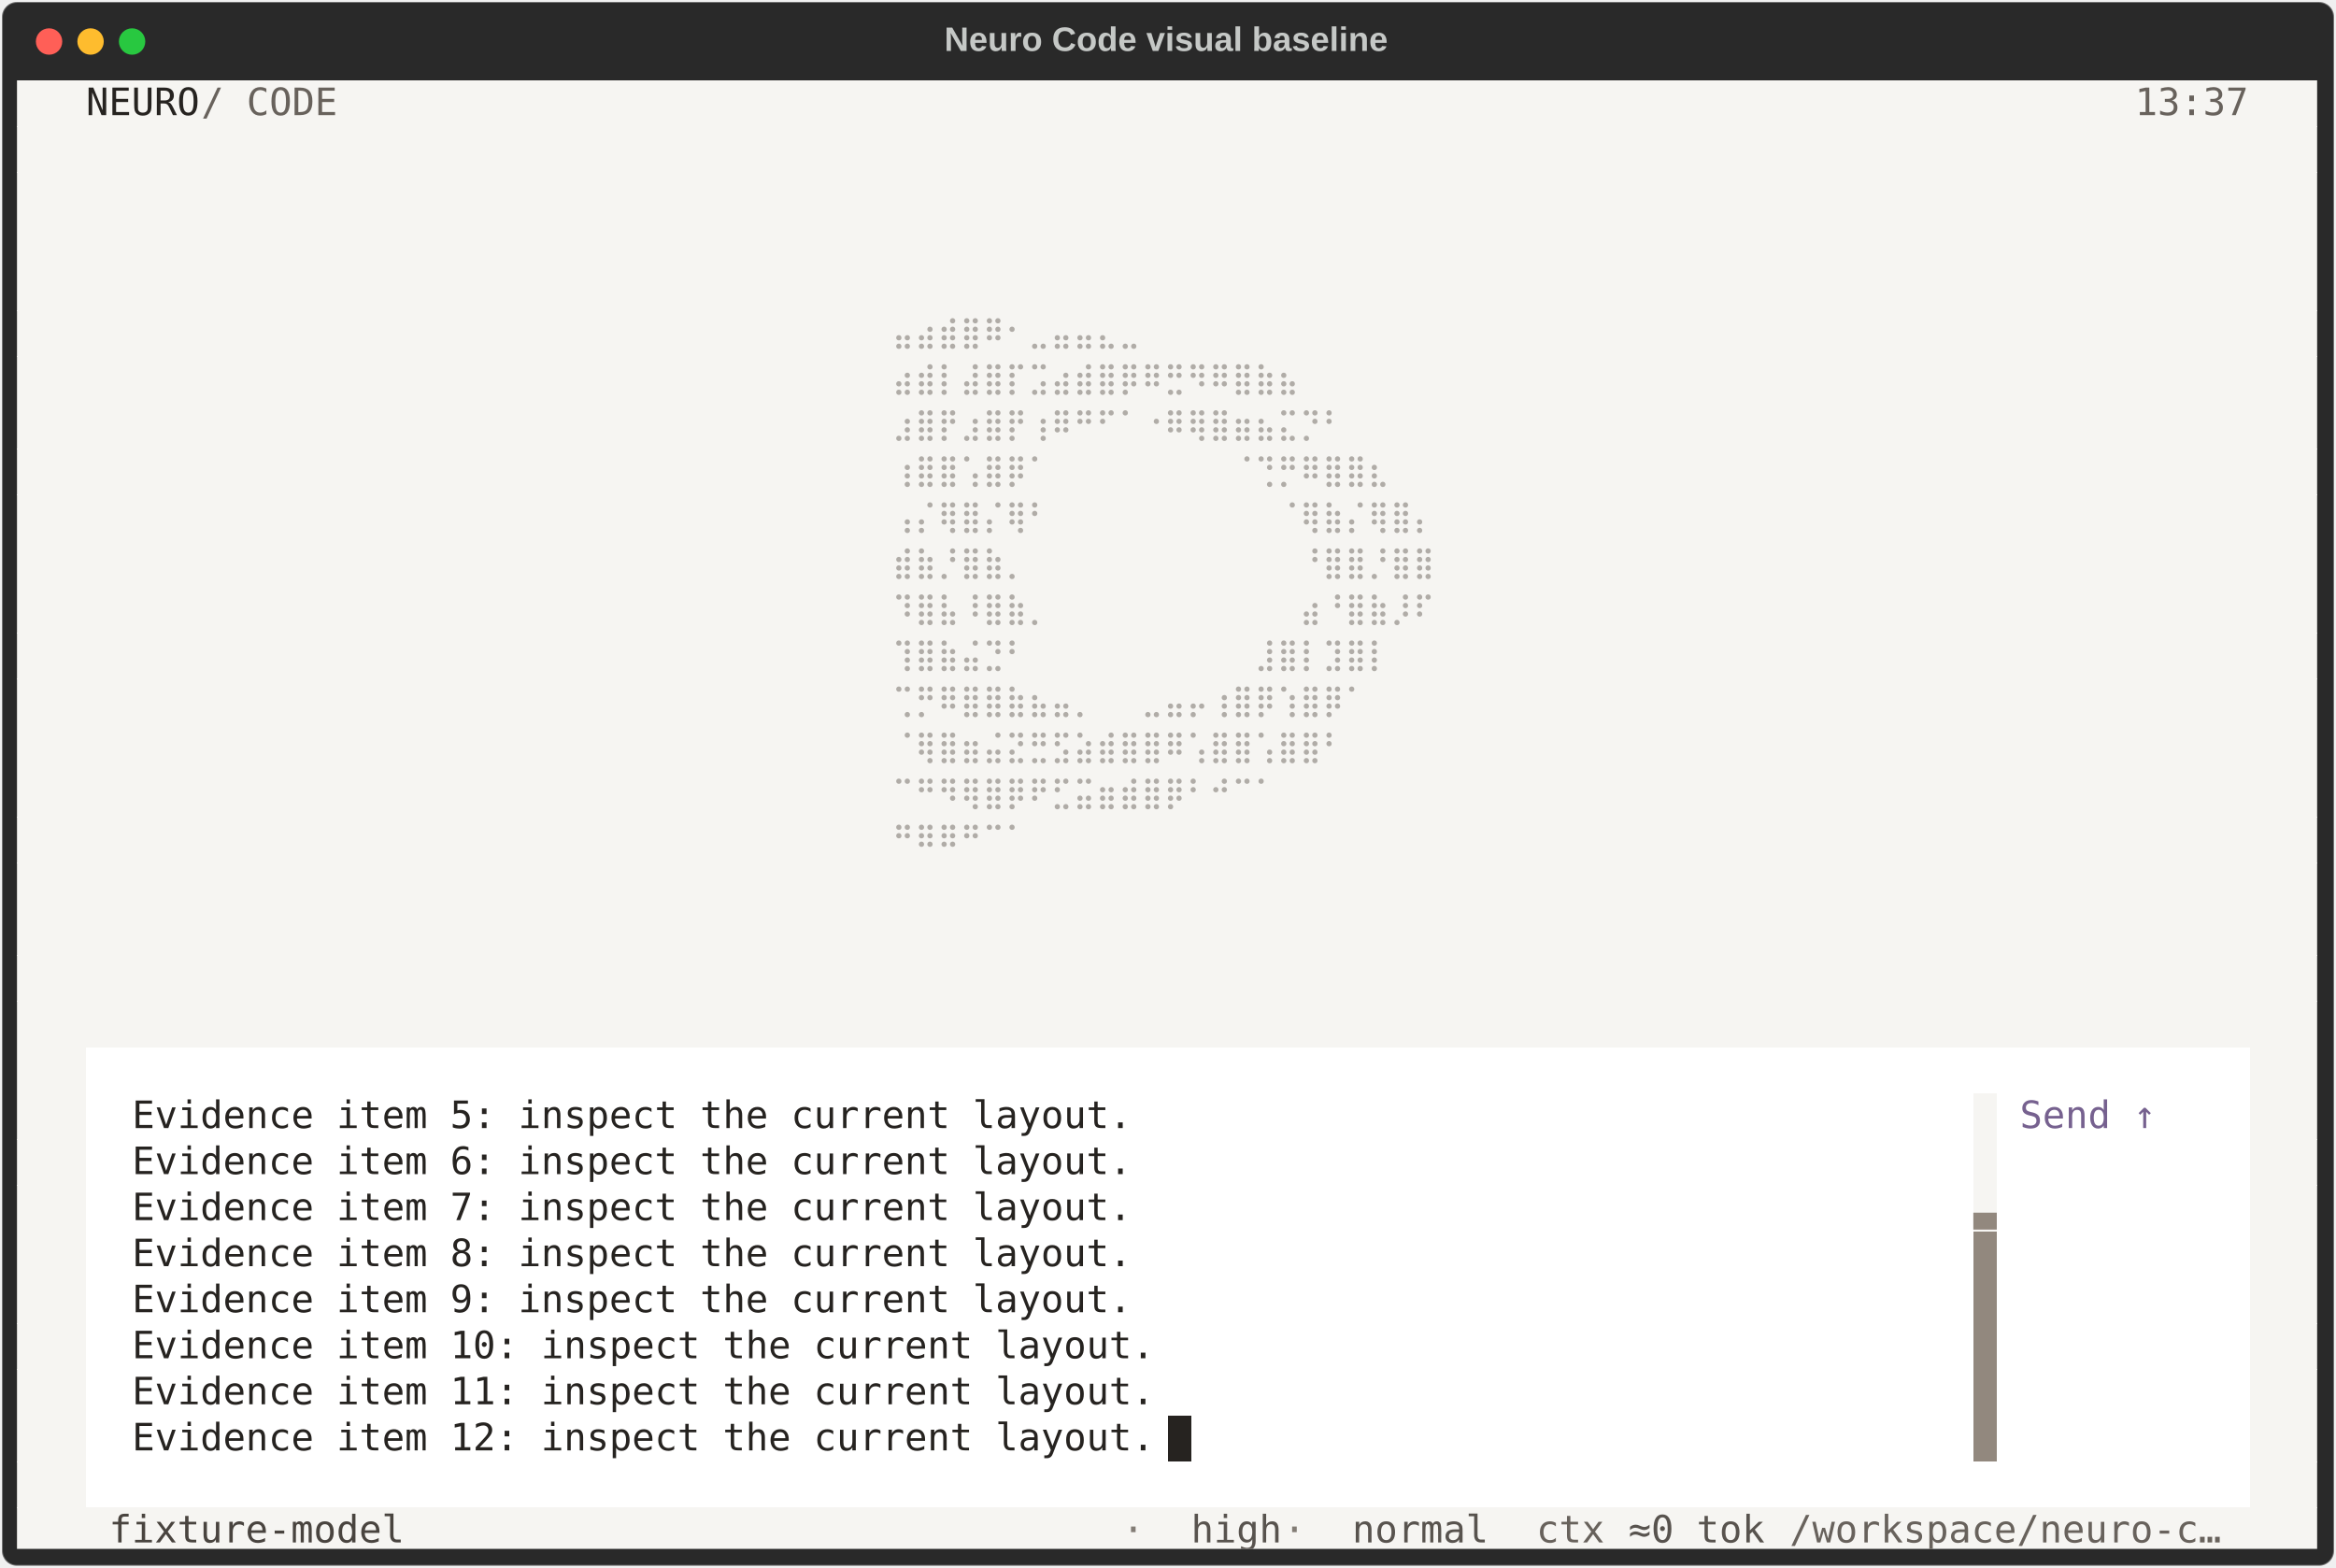
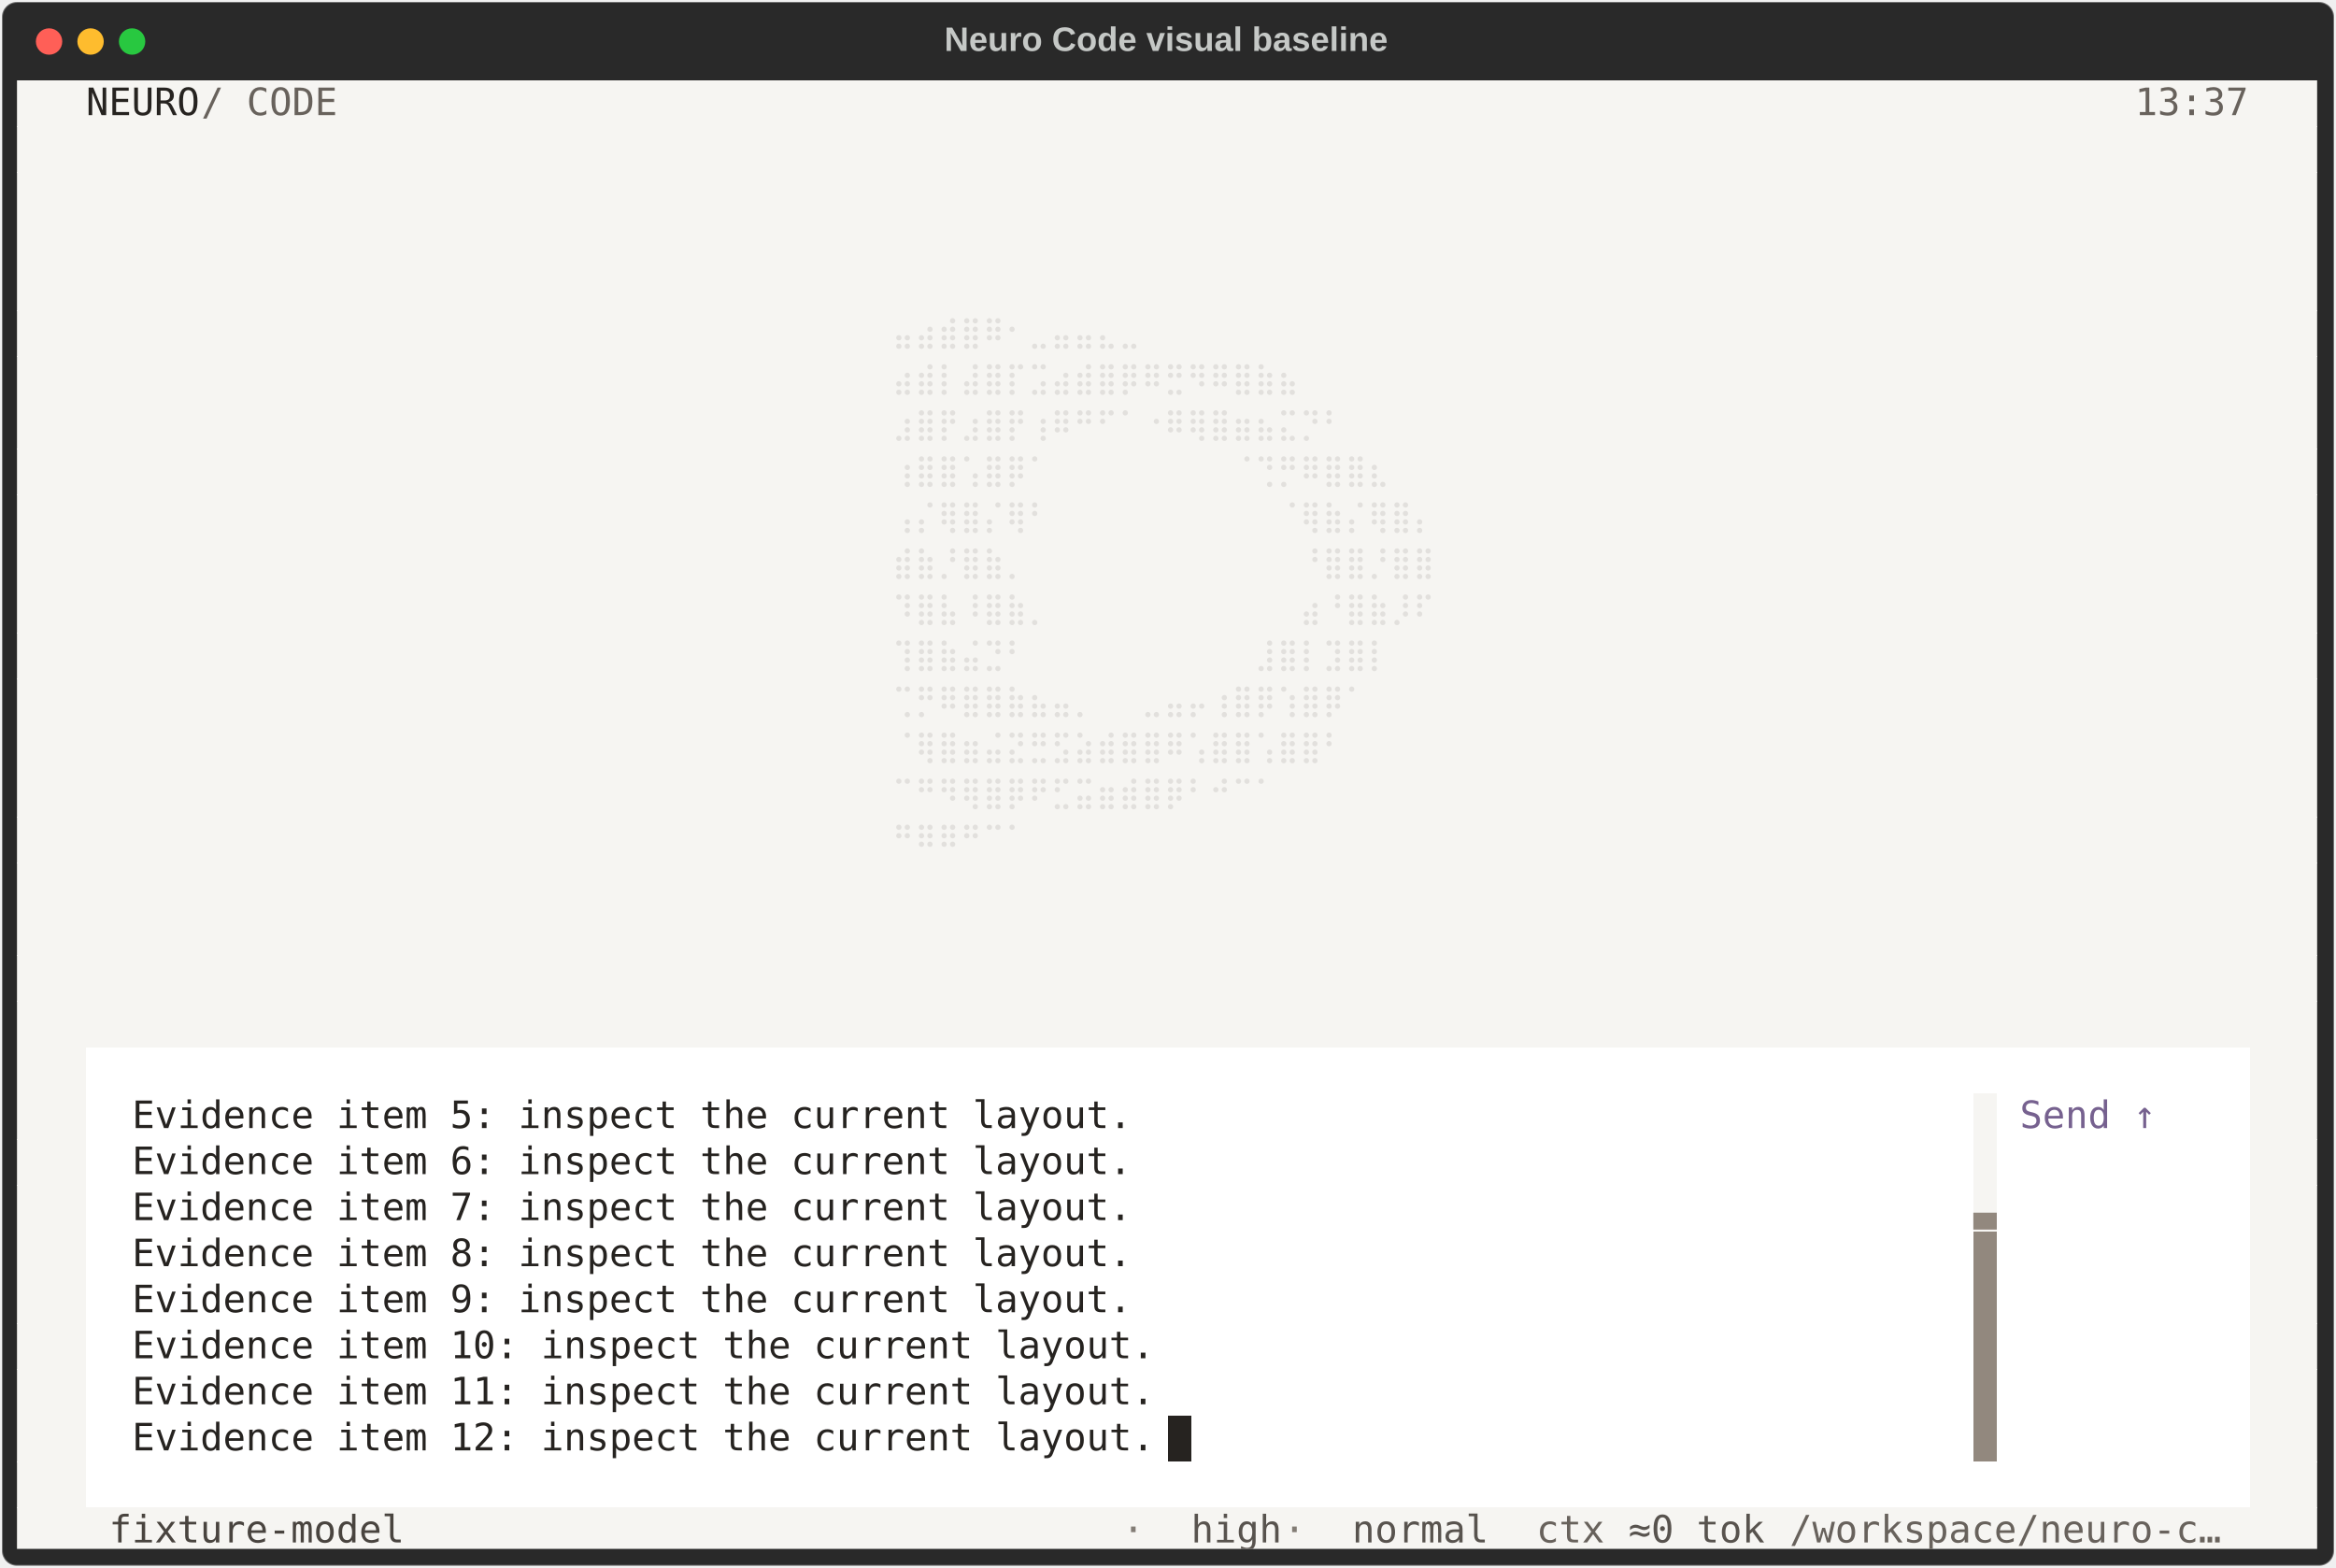
<svg xmlns="http://www.w3.org/2000/svg" class="rich-terminal" viewBox="0 0 1238 830.8">
  <style>

    @font-face {
        font-family: "Fira Code";
        src: local("FiraCode-Regular"),
                url("https://cdnjs.cloudflare.com/ajax/libs/firacode/6.2.0/woff2/FiraCode-Regular.woff2") format("woff2"),
                url("https://cdnjs.cloudflare.com/ajax/libs/firacode/6.2.0/woff/FiraCode-Regular.woff") format("woff");
        font-style: normal;
        font-weight: 400;
    }
    @font-face {
        font-family: "Fira Code";
        src: local("FiraCode-Bold"),
                url("https://cdnjs.cloudflare.com/ajax/libs/firacode/6.2.0/woff2/FiraCode-Bold.woff2") format("woff2"),
                url("https://cdnjs.cloudflare.com/ajax/libs/firacode/6.2.0/woff/FiraCode-Bold.woff") format("woff");
        font-style: bold;
        font-weight: 700;
    }

-     .terminal-2079361289-matrix {
+     .terminal-2154073961-matrix {
        font-family: Fira Code, monospace;
        font-size: 20px;
        line-height: 24.4px;
        font-variant-east-asian: full-width;
    }

-     .terminal-2079361289-title {
+     .terminal-2154073961-title {
        font-size: 18px;
        font-weight: bold;
        font-family: arial;
    }

-     .terminal-2079361289-r1 { fill: #c5c8c6 }
- .terminal-2079361289-r2 { fill: #262320 }
- .terminal-2079361289-r3 { fill: #68625c }
- .terminal-2079361289-r4 { fill: #2e2b28 }
- .terminal-2079361289-r5 { fill: #b0aca7 }
- .terminal-2079361289-r6 { fill: #76618f }
- .terminal-2079361289-r7 { fill: #92887e }
- .terminal-2079361289-r8 { fill: #ffffff }
- .terminal-2079361289-r9 { fill: #49443f }
- .terminal-2079361289-r10 { fill: #827c75 }
- .terminal-2079361289-r11 { fill: #58534e }
+     .terminal-2154073961-r1 { fill: #c5c8c6 }
+ .terminal-2154073961-r2 { fill: #262320 }
+ .terminal-2154073961-r3 { fill: #68625c }
+ .terminal-2154073961-r4 { fill: #2e2b28 }
+ .terminal-2154073961-r5 { fill: #e2e0dd }
+ .terminal-2154073961-r6 { fill: #76618f }
+ .terminal-2154073961-r7 { fill: #92887e }
+ .terminal-2154073961-r8 { fill: #ffffff }
+ .terminal-2154073961-r9 { fill: #49443f }
+ .terminal-2154073961-r10 { fill: #827c75 }
+ .terminal-2154073961-r11 { fill: #58534e }
    </style>
  <defs>
-     <clipPath id="terminal-2079361289-clip-terminal">
+     <clipPath id="terminal-2154073961-clip-terminal">
      <rect x="0" y="0" width="1219.0" height="779.8" />
    </clipPath>
-     <clipPath id="terminal-2079361289-line-0">
+     <clipPath id="terminal-2154073961-line-0">
      <rect x="0" y="1.5" width="1220" height="24.65" />
    </clipPath>
-     <clipPath id="terminal-2079361289-line-1">
+     <clipPath id="terminal-2154073961-line-1">
      <rect x="0" y="25.9" width="1220" height="24.65" />
    </clipPath>
-     <clipPath id="terminal-2079361289-line-2">
+     <clipPath id="terminal-2154073961-line-2">
      <rect x="0" y="50.3" width="1220" height="24.65" />
    </clipPath>
-     <clipPath id="terminal-2079361289-line-3">
+     <clipPath id="terminal-2154073961-line-3">
      <rect x="0" y="74.7" width="1220" height="24.65" />
    </clipPath>
-     <clipPath id="terminal-2079361289-line-4">
+     <clipPath id="terminal-2154073961-line-4">
      <rect x="0" y="99.1" width="1220" height="24.65" />
    </clipPath>
-     <clipPath id="terminal-2079361289-line-5">
+     <clipPath id="terminal-2154073961-line-5">
      <rect x="0" y="123.5" width="1220" height="24.65" />
    </clipPath>
-     <clipPath id="terminal-2079361289-line-6">
+     <clipPath id="terminal-2154073961-line-6">
      <rect x="0" y="147.9" width="1220" height="24.65" />
    </clipPath>
-     <clipPath id="terminal-2079361289-line-7">
+     <clipPath id="terminal-2154073961-line-7">
      <rect x="0" y="172.3" width="1220" height="24.65" />
    </clipPath>
-     <clipPath id="terminal-2079361289-line-8">
+     <clipPath id="terminal-2154073961-line-8">
      <rect x="0" y="196.7" width="1220" height="24.65" />
    </clipPath>
-     <clipPath id="terminal-2079361289-line-9">
+     <clipPath id="terminal-2154073961-line-9">
      <rect x="0" y="221.1" width="1220" height="24.65" />
    </clipPath>
-     <clipPath id="terminal-2079361289-line-10">
+     <clipPath id="terminal-2154073961-line-10">
      <rect x="0" y="245.5" width="1220" height="24.65" />
    </clipPath>
-     <clipPath id="terminal-2079361289-line-11">
+     <clipPath id="terminal-2154073961-line-11">
      <rect x="0" y="269.9" width="1220" height="24.65" />
    </clipPath>
-     <clipPath id="terminal-2079361289-line-12">
+     <clipPath id="terminal-2154073961-line-12">
      <rect x="0" y="294.3" width="1220" height="24.65" />
    </clipPath>
-     <clipPath id="terminal-2079361289-line-13">
+     <clipPath id="terminal-2154073961-line-13">
      <rect x="0" y="318.7" width="1220" height="24.65" />
    </clipPath>
-     <clipPath id="terminal-2079361289-line-14">
+     <clipPath id="terminal-2154073961-line-14">
      <rect x="0" y="343.1" width="1220" height="24.65" />
    </clipPath>
-     <clipPath id="terminal-2079361289-line-15">
+     <clipPath id="terminal-2154073961-line-15">
      <rect x="0" y="367.5" width="1220" height="24.65" />
    </clipPath>
-     <clipPath id="terminal-2079361289-line-16">
+     <clipPath id="terminal-2154073961-line-16">
      <rect x="0" y="391.9" width="1220" height="24.65" />
    </clipPath>
-     <clipPath id="terminal-2079361289-line-17">
+     <clipPath id="terminal-2154073961-line-17">
      <rect x="0" y="416.3" width="1220" height="24.65" />
    </clipPath>
-     <clipPath id="terminal-2079361289-line-18">
+     <clipPath id="terminal-2154073961-line-18">
      <rect x="0" y="440.7" width="1220" height="24.65" />
    </clipPath>
-     <clipPath id="terminal-2079361289-line-19">
+     <clipPath id="terminal-2154073961-line-19">
      <rect x="0" y="465.1" width="1220" height="24.65" />
    </clipPath>
-     <clipPath id="terminal-2079361289-line-20">
+     <clipPath id="terminal-2154073961-line-20">
      <rect x="0" y="489.5" width="1220" height="24.65" />
    </clipPath>
-     <clipPath id="terminal-2079361289-line-21">
+     <clipPath id="terminal-2154073961-line-21">
      <rect x="0" y="513.9" width="1220" height="24.65" />
    </clipPath>
-     <clipPath id="terminal-2079361289-line-22">
+     <clipPath id="terminal-2154073961-line-22">
      <rect x="0" y="538.3" width="1220" height="24.65" />
    </clipPath>
-     <clipPath id="terminal-2079361289-line-23">
+     <clipPath id="terminal-2154073961-line-23">
      <rect x="0" y="562.7" width="1220" height="24.65" />
    </clipPath>
-     <clipPath id="terminal-2079361289-line-24">
+     <clipPath id="terminal-2154073961-line-24">
      <rect x="0" y="587.1" width="1220" height="24.65" />
    </clipPath>
-     <clipPath id="terminal-2079361289-line-25">
+     <clipPath id="terminal-2154073961-line-25">
      <rect x="0" y="611.5" width="1220" height="24.65" />
    </clipPath>
-     <clipPath id="terminal-2079361289-line-26">
+     <clipPath id="terminal-2154073961-line-26">
      <rect x="0" y="635.9" width="1220" height="24.65" />
    </clipPath>
-     <clipPath id="terminal-2079361289-line-27">
+     <clipPath id="terminal-2154073961-line-27">
      <rect x="0" y="660.3" width="1220" height="24.65" />
    </clipPath>
-     <clipPath id="terminal-2079361289-line-28">
+     <clipPath id="terminal-2154073961-line-28">
      <rect x="0" y="684.7" width="1220" height="24.65" />
    </clipPath>
-     <clipPath id="terminal-2079361289-line-29">
+     <clipPath id="terminal-2154073961-line-29">
      <rect x="0" y="709.1" width="1220" height="24.65" />
    </clipPath>
-     <clipPath id="terminal-2079361289-line-30">
+     <clipPath id="terminal-2154073961-line-30">
      <rect x="0" y="733.5" width="1220" height="24.65" />
    </clipPath>
  </defs>
  <rect fill="#292929" stroke="rgba(255,255,255,0.35)" stroke-width="1" x="1" y="1" width="1236" height="828.8" rx="8" />
-   <text class="terminal-2079361289-title" fill="#c5c8c6" text-anchor="middle" x="618" y="27">Neuro Code visual baseline</text>
+   <text class="terminal-2154073961-title" fill="#c5c8c6" text-anchor="middle" x="618" y="27">Neuro Code visual baseline</text>
  <g transform="translate(26,22)">
    <circle cx="0" cy="0" r="7" fill="#ff5f57" />
    <circle cx="22" cy="0" r="7" fill="#febc2e" />
    <circle cx="44" cy="0" r="7" fill="#28c840" />
  </g>
-   <g transform="translate(9, 41)" clip-path="url(#terminal-2079361289-clip-terminal)">
+   <g transform="translate(9, 41)" clip-path="url(#terminal-2154073961-clip-terminal)">
    <rect fill="#f6f5f2" x="0" y="1.5" width="36.6" height="24.65" shape-rendering="crispEdges" />
    <rect fill="#f6f5f2" x="36.6" y="1.5" width="61" height="24.65" shape-rendering="crispEdges" />
    <rect fill="#f6f5f2" x="97.6" y="1.5" width="85.4" height="24.65" shape-rendering="crispEdges" />
    <rect fill="#f6f5f2" x="183" y="1.5" width="0" height="24.65" shape-rendering="crispEdges" />
    <rect fill="#f6f5f2" x="183" y="1.5" width="939.4" height="24.65" shape-rendering="crispEdges" />
    <rect fill="#f6f5f2" x="1122.4" y="1.5" width="61" height="24.65" shape-rendering="crispEdges" />
    <rect fill="#f6f5f2" x="1183.4" y="1.5" width="36.6" height="24.65" shape-rendering="crispEdges" />
    <rect fill="#f6f5f2" x="0" y="25.9" width="1220" height="24.65" shape-rendering="crispEdges" />
    <rect fill="#f6f5f2" x="0" y="50.3" width="36.6" height="24.65" shape-rendering="crispEdges" />
    <rect fill="#f6f5f2" x="36.6" y="50.3" width="1146.8" height="24.65" shape-rendering="crispEdges" />
    <rect fill="#f6f5f2" x="1183.4" y="50.3" width="36.6" height="24.65" shape-rendering="crispEdges" />
    <rect fill="#f6f5f2" x="0" y="74.7" width="36.6" height="24.65" shape-rendering="crispEdges" />
    <rect fill="#f6f5f2" x="36.6" y="74.7" width="1146.8" height="24.65" shape-rendering="crispEdges" />
    <rect fill="#f6f5f2" x="1183.4" y="74.7" width="36.6" height="24.65" shape-rendering="crispEdges" />
    <rect fill="#f6f5f2" x="0" y="99.1" width="36.6" height="24.65" shape-rendering="crispEdges" />
    <rect fill="#f6f5f2" x="36.6" y="99.1" width="1146.8" height="24.65" shape-rendering="crispEdges" />
    <rect fill="#f6f5f2" x="1183.4" y="99.1" width="36.6" height="24.65" shape-rendering="crispEdges" />
    <rect fill="#f6f5f2" x="0" y="123.5" width="36.6" height="24.65" shape-rendering="crispEdges" />
    <rect fill="#f6f5f2" x="36.6" y="123.5" width="427" height="24.65" shape-rendering="crispEdges" />
    <rect fill="#f6f5f2" x="463.6" y="123.5" width="292.8" height="24.65" shape-rendering="crispEdges" />
    <rect fill="#f6f5f2" x="756.4" y="123.5" width="427" height="24.65" shape-rendering="crispEdges" />
    <rect fill="#f6f5f2" x="1183.4" y="123.5" width="36.6" height="24.65" shape-rendering="crispEdges" />
    <rect fill="#f6f5f2" x="0" y="147.9" width="36.6" height="24.65" shape-rendering="crispEdges" />
    <rect fill="#f6f5f2" x="36.6" y="147.9" width="427" height="24.65" shape-rendering="crispEdges" />
    <rect fill="#f6f5f2" x="463.6" y="147.9" width="292.8" height="24.65" shape-rendering="crispEdges" />
    <rect fill="#f6f5f2" x="756.4" y="147.9" width="427" height="24.65" shape-rendering="crispEdges" />
    <rect fill="#f6f5f2" x="1183.4" y="147.9" width="36.6" height="24.65" shape-rendering="crispEdges" />
    <rect fill="#f6f5f2" x="0" y="172.3" width="36.6" height="24.65" shape-rendering="crispEdges" />
    <rect fill="#f6f5f2" x="36.6" y="172.3" width="427" height="24.65" shape-rendering="crispEdges" />
    <rect fill="#f6f5f2" x="463.6" y="172.3" width="292.8" height="24.65" shape-rendering="crispEdges" />
    <rect fill="#f6f5f2" x="756.4" y="172.3" width="427" height="24.65" shape-rendering="crispEdges" />
    <rect fill="#f6f5f2" x="1183.4" y="172.3" width="36.6" height="24.65" shape-rendering="crispEdges" />
    <rect fill="#f6f5f2" x="0" y="196.7" width="36.6" height="24.65" shape-rendering="crispEdges" />
    <rect fill="#f6f5f2" x="36.6" y="196.7" width="427" height="24.65" shape-rendering="crispEdges" />
    <rect fill="#f6f5f2" x="463.6" y="196.7" width="292.8" height="24.65" shape-rendering="crispEdges" />
    <rect fill="#f6f5f2" x="756.4" y="196.7" width="427" height="24.65" shape-rendering="crispEdges" />
    <rect fill="#f6f5f2" x="1183.4" y="196.7" width="36.6" height="24.65" shape-rendering="crispEdges" />
    <rect fill="#f6f5f2" x="0" y="221.1" width="36.6" height="24.65" shape-rendering="crispEdges" />
    <rect fill="#f6f5f2" x="36.6" y="221.1" width="427" height="24.65" shape-rendering="crispEdges" />
    <rect fill="#f6f5f2" x="463.6" y="221.1" width="292.8" height="24.65" shape-rendering="crispEdges" />
    <rect fill="#f6f5f2" x="756.4" y="221.1" width="427" height="24.65" shape-rendering="crispEdges" />
    <rect fill="#f6f5f2" x="1183.4" y="221.1" width="36.6" height="24.65" shape-rendering="crispEdges" />
    <rect fill="#f6f5f2" x="0" y="245.5" width="36.6" height="24.65" shape-rendering="crispEdges" />
    <rect fill="#f6f5f2" x="36.6" y="245.5" width="427" height="24.65" shape-rendering="crispEdges" />
    <rect fill="#f6f5f2" x="463.6" y="245.5" width="292.8" height="24.65" shape-rendering="crispEdges" />
    <rect fill="#f6f5f2" x="756.4" y="245.5" width="427" height="24.65" shape-rendering="crispEdges" />
    <rect fill="#f6f5f2" x="1183.4" y="245.5" width="36.6" height="24.65" shape-rendering="crispEdges" />
    <rect fill="#f6f5f2" x="0" y="269.9" width="36.6" height="24.65" shape-rendering="crispEdges" />
    <rect fill="#f6f5f2" x="36.6" y="269.9" width="427" height="24.65" shape-rendering="crispEdges" />
    <rect fill="#f6f5f2" x="463.6" y="269.9" width="292.8" height="24.65" shape-rendering="crispEdges" />
    <rect fill="#f6f5f2" x="756.4" y="269.9" width="427" height="24.65" shape-rendering="crispEdges" />
    <rect fill="#f6f5f2" x="1183.4" y="269.9" width="36.6" height="24.65" shape-rendering="crispEdges" />
    <rect fill="#f6f5f2" x="0" y="294.3" width="36.6" height="24.65" shape-rendering="crispEdges" />
    <rect fill="#f6f5f2" x="36.6" y="294.3" width="427" height="24.65" shape-rendering="crispEdges" />
    <rect fill="#f6f5f2" x="463.6" y="294.3" width="292.8" height="24.65" shape-rendering="crispEdges" />
    <rect fill="#f6f5f2" x="756.4" y="294.3" width="427" height="24.65" shape-rendering="crispEdges" />
    <rect fill="#f6f5f2" x="1183.4" y="294.3" width="36.6" height="24.65" shape-rendering="crispEdges" />
    <rect fill="#f6f5f2" x="0" y="318.7" width="36.6" height="24.65" shape-rendering="crispEdges" />
    <rect fill="#f6f5f2" x="36.6" y="318.7" width="427" height="24.65" shape-rendering="crispEdges" />
    <rect fill="#f6f5f2" x="463.6" y="318.7" width="292.8" height="24.65" shape-rendering="crispEdges" />
    <rect fill="#f6f5f2" x="756.4" y="318.7" width="427" height="24.65" shape-rendering="crispEdges" />
    <rect fill="#f6f5f2" x="1183.4" y="318.7" width="36.6" height="24.65" shape-rendering="crispEdges" />
    <rect fill="#f6f5f2" x="0" y="343.1" width="36.6" height="24.65" shape-rendering="crispEdges" />
    <rect fill="#f6f5f2" x="36.6" y="343.1" width="427" height="24.65" shape-rendering="crispEdges" />
    <rect fill="#f6f5f2" x="463.6" y="343.1" width="292.8" height="24.65" shape-rendering="crispEdges" />
    <rect fill="#f6f5f2" x="756.4" y="343.1" width="427" height="24.65" shape-rendering="crispEdges" />
    <rect fill="#f6f5f2" x="1183.4" y="343.1" width="36.6" height="24.65" shape-rendering="crispEdges" />
    <rect fill="#f6f5f2" x="0" y="367.5" width="36.6" height="24.65" shape-rendering="crispEdges" />
    <rect fill="#f6f5f2" x="36.6" y="367.5" width="427" height="24.65" shape-rendering="crispEdges" />
    <rect fill="#f6f5f2" x="463.6" y="367.5" width="292.8" height="24.65" shape-rendering="crispEdges" />
    <rect fill="#f6f5f2" x="756.4" y="367.5" width="427" height="24.65" shape-rendering="crispEdges" />
    <rect fill="#f6f5f2" x="1183.4" y="367.5" width="36.6" height="24.65" shape-rendering="crispEdges" />
    <rect fill="#f6f5f2" x="0" y="391.9" width="36.6" height="24.65" shape-rendering="crispEdges" />
    <rect fill="#f6f5f2" x="36.6" y="391.9" width="427" height="24.65" shape-rendering="crispEdges" />
    <rect fill="#f6f5f2" x="463.6" y="391.9" width="292.8" height="24.65" shape-rendering="crispEdges" />
    <rect fill="#f6f5f2" x="756.4" y="391.9" width="427" height="24.65" shape-rendering="crispEdges" />
    <rect fill="#f6f5f2" x="1183.4" y="391.9" width="36.6" height="24.65" shape-rendering="crispEdges" />
    <rect fill="#f6f5f2" x="0" y="416.3" width="36.6" height="24.65" shape-rendering="crispEdges" />
    <rect fill="#f6f5f2" x="36.6" y="416.3" width="1146.8" height="24.65" shape-rendering="crispEdges" />
    <rect fill="#f6f5f2" x="1183.4" y="416.3" width="36.6" height="24.65" shape-rendering="crispEdges" />
    <rect fill="#f6f5f2" x="0" y="440.7" width="36.6" height="24.65" shape-rendering="crispEdges" />
    <rect fill="#f6f5f2" x="36.6" y="440.7" width="1146.8" height="24.65" shape-rendering="crispEdges" />
    <rect fill="#f6f5f2" x="1183.4" y="440.7" width="36.6" height="24.65" shape-rendering="crispEdges" />
    <rect fill="#f6f5f2" x="0" y="465.1" width="36.6" height="24.65" shape-rendering="crispEdges" />
    <rect fill="#f6f5f2" x="36.6" y="465.1" width="1146.8" height="24.65" shape-rendering="crispEdges" />
    <rect fill="#f6f5f2" x="1183.4" y="465.1" width="36.6" height="24.65" shape-rendering="crispEdges" />
    <rect fill="#f6f5f2" x="0" y="489.5" width="1220" height="24.65" shape-rendering="crispEdges" />
    <rect fill="#f6f5f2" x="0" y="513.9" width="36.6" height="24.65" shape-rendering="crispEdges" />
    <rect fill="#ffffff" x="36.6" y="513.9" width="1146.8" height="24.65" shape-rendering="crispEdges" />
    <rect fill="#f6f5f2" x="1183.4" y="513.9" width="36.6" height="24.65" shape-rendering="crispEdges" />
    <rect fill="#f6f5f2" x="0" y="538.3" width="36.6" height="24.65" shape-rendering="crispEdges" />
    <rect fill="#ffffff" x="36.6" y="538.3" width="24.4" height="24.65" shape-rendering="crispEdges" />
    <rect fill="#ffffff" x="61" y="538.3" width="976" height="24.65" shape-rendering="crispEdges" />
    <rect fill="#f6f5f2" x="1037" y="538.3" width="12.2" height="24.65" shape-rendering="crispEdges" />
    <rect fill="#ffffff" x="1049.2" y="538.3" width="12.2" height="24.65" shape-rendering="crispEdges" />
    <rect fill="#ffffff" x="1061.4" y="538.3" width="97.6" height="24.65" shape-rendering="crispEdges" />
    <rect fill="#ffffff" x="1159" y="538.3" width="24.4" height="24.65" shape-rendering="crispEdges" />
    <rect fill="#f6f5f2" x="1183.4" y="538.3" width="36.6" height="24.65" shape-rendering="crispEdges" />
    <rect fill="#f6f5f2" x="0" y="562.7" width="36.6" height="24.65" shape-rendering="crispEdges" />
    <rect fill="#ffffff" x="36.6" y="562.7" width="24.4" height="24.65" shape-rendering="crispEdges" />
    <rect fill="#ffffff" x="61" y="562.7" width="976" height="24.65" shape-rendering="crispEdges" />
    <rect fill="#f6f5f2" x="1037" y="562.7" width="12.2" height="24.65" shape-rendering="crispEdges" />
    <rect fill="#ffffff" x="1049.2" y="562.7" width="122" height="24.65" shape-rendering="crispEdges" />
    <rect fill="#ffffff" x="1171.2" y="562.7" width="12.2" height="24.65" shape-rendering="crispEdges" />
    <rect fill="#f6f5f2" x="1183.4" y="562.7" width="36.6" height="24.65" shape-rendering="crispEdges" />
    <rect fill="#f6f5f2" x="0" y="587.1" width="36.6" height="24.65" shape-rendering="crispEdges" />
    <rect fill="#ffffff" x="36.6" y="587.1" width="24.4" height="24.65" shape-rendering="crispEdges" />
    <rect fill="#ffffff" x="61" y="587.1" width="976" height="24.65" shape-rendering="crispEdges" />
    <rect fill="#f6f5f2" x="1037" y="587.1" width="12.2" height="24.65" shape-rendering="crispEdges" />
    <rect fill="#ffffff" x="1049.2" y="587.1" width="122" height="24.65" shape-rendering="crispEdges" />
    <rect fill="#ffffff" x="1171.2" y="587.1" width="12.2" height="24.65" shape-rendering="crispEdges" />
    <rect fill="#f6f5f2" x="1183.4" y="587.1" width="36.6" height="24.65" shape-rendering="crispEdges" />
    <rect fill="#f6f5f2" x="0" y="611.5" width="36.6" height="24.65" shape-rendering="crispEdges" />
    <rect fill="#ffffff" x="36.6" y="611.5" width="24.4" height="24.65" shape-rendering="crispEdges" />
    <rect fill="#ffffff" x="61" y="611.5" width="976" height="24.65" shape-rendering="crispEdges" />
    <rect fill="#92887e" x="1037" y="611.5" width="12.2" height="24.65" shape-rendering="crispEdges" />
    <rect fill="#ffffff" x="1049.2" y="611.5" width="122" height="24.65" shape-rendering="crispEdges" />
    <rect fill="#ffffff" x="1171.2" y="611.5" width="12.2" height="24.65" shape-rendering="crispEdges" />
    <rect fill="#f6f5f2" x="1183.4" y="611.5" width="36.6" height="24.65" shape-rendering="crispEdges" />
    <rect fill="#f6f5f2" x="0" y="635.9" width="36.6" height="24.65" shape-rendering="crispEdges" />
    <rect fill="#ffffff" x="36.6" y="635.9" width="24.4" height="24.65" shape-rendering="crispEdges" />
    <rect fill="#ffffff" x="61" y="635.9" width="976" height="24.65" shape-rendering="crispEdges" />
    <rect fill="#92887e" x="1037" y="635.9" width="12.2" height="24.65" shape-rendering="crispEdges" />
    <rect fill="#ffffff" x="1049.2" y="635.9" width="122" height="24.65" shape-rendering="crispEdges" />
    <rect fill="#ffffff" x="1171.2" y="635.9" width="12.2" height="24.65" shape-rendering="crispEdges" />
    <rect fill="#f6f5f2" x="1183.4" y="635.9" width="36.6" height="24.65" shape-rendering="crispEdges" />
    <rect fill="#f6f5f2" x="0" y="660.3" width="36.6" height="24.65" shape-rendering="crispEdges" />
    <rect fill="#ffffff" x="36.6" y="660.3" width="24.4" height="24.65" shape-rendering="crispEdges" />
    <rect fill="#ffffff" x="61" y="660.3" width="976" height="24.65" shape-rendering="crispEdges" />
    <rect fill="#92887e" x="1037" y="660.3" width="12.2" height="24.65" shape-rendering="crispEdges" />
    <rect fill="#ffffff" x="1049.2" y="660.3" width="122" height="24.65" shape-rendering="crispEdges" />
    <rect fill="#ffffff" x="1171.2" y="660.3" width="12.2" height="24.65" shape-rendering="crispEdges" />
    <rect fill="#f6f5f2" x="1183.4" y="660.3" width="36.6" height="24.65" shape-rendering="crispEdges" />
    <rect fill="#f6f5f2" x="0" y="684.7" width="36.6" height="24.65" shape-rendering="crispEdges" />
    <rect fill="#ffffff" x="36.6" y="684.7" width="24.4" height="24.65" shape-rendering="crispEdges" />
    <rect fill="#ffffff" x="61" y="684.7" width="976" height="24.65" shape-rendering="crispEdges" />
    <rect fill="#92887e" x="1037" y="684.7" width="12.2" height="24.65" shape-rendering="crispEdges" />
    <rect fill="#ffffff" x="1049.2" y="684.7" width="122" height="24.65" shape-rendering="crispEdges" />
    <rect fill="#ffffff" x="1171.2" y="684.7" width="12.2" height="24.65" shape-rendering="crispEdges" />
    <rect fill="#f6f5f2" x="1183.4" y="684.7" width="36.6" height="24.65" shape-rendering="crispEdges" />
    <rect fill="#f6f5f2" x="0" y="709.1" width="36.6" height="24.65" shape-rendering="crispEdges" />
    <rect fill="#ffffff" x="36.6" y="709.1" width="24.4" height="24.65" shape-rendering="crispEdges" />
    <rect fill="#ffffff" x="61" y="709.1" width="549" height="24.65" shape-rendering="crispEdges" />
    <rect fill="#262320" x="610" y="709.1" width="12.2" height="24.65" shape-rendering="crispEdges" />
    <rect fill="#ffffff" x="622.2" y="709.1" width="414.8" height="24.65" shape-rendering="crispEdges" />
    <rect fill="#92887e" x="1037" y="709.1" width="12.2" height="24.65" shape-rendering="crispEdges" />
    <rect fill="#ffffff" x="1049.2" y="709.1" width="122" height="24.65" shape-rendering="crispEdges" />
    <rect fill="#ffffff" x="1171.2" y="709.1" width="12.2" height="24.65" shape-rendering="crispEdges" />
    <rect fill="#f6f5f2" x="1183.4" y="709.1" width="36.6" height="24.65" shape-rendering="crispEdges" />
    <rect fill="#f6f5f2" x="0" y="733.5" width="36.6" height="24.65" shape-rendering="crispEdges" />
    <rect fill="#ffffff" x="36.6" y="733.5" width="1146.8" height="24.65" shape-rendering="crispEdges" />
    <rect fill="#f6f5f2" x="1183.4" y="733.5" width="36.6" height="24.65" shape-rendering="crispEdges" />
    <rect fill="#f6f5f2" x="0" y="757.9" width="48.8" height="24.65" shape-rendering="crispEdges" />
    <rect fill="#f6f5f2" x="48.8" y="757.9" width="536.8" height="24.65" shape-rendering="crispEdges" />
    <rect fill="#f6f5f2" x="585.6" y="757.9" width="36.6" height="24.65" shape-rendering="crispEdges" />
    <rect fill="#f6f5f2" x="622.2" y="757.9" width="48.8" height="24.65" shape-rendering="crispEdges" />
    <rect fill="#f6f5f2" x="671" y="757.9" width="36.6" height="24.65" shape-rendering="crispEdges" />
    <rect fill="#f6f5f2" x="707.6" y="757.9" width="97.6" height="24.65" shape-rendering="crispEdges" />
    <rect fill="#f6f5f2" x="805.2" y="757.9" width="48.8" height="24.65" shape-rendering="crispEdges" />
    <rect fill="#f6f5f2" x="854" y="757.9" width="85.4" height="24.65" shape-rendering="crispEdges" />
    <rect fill="#f6f5f2" x="939.4" y="757.9" width="231.8" height="24.65" shape-rendering="crispEdges" />
    <rect fill="#f6f5f2" x="1171.2" y="757.9" width="48.8" height="24.65" shape-rendering="crispEdges" />
-     <g class="terminal-2079361289-matrix">
-       <text class="terminal-2079361289-r2" x="36.6" y="20" textLength="61" clip-path="url(#terminal-2079361289-line-0)">NEURO</text>
-       <text class="terminal-2079361289-r3" x="97.6" y="20" textLength="85.4" clip-path="url(#terminal-2079361289-line-0)"> / CODE</text>
-       <text class="terminal-2079361289-r3" x="1122.4" y="20" textLength="61" clip-path="url(#terminal-2079361289-line-0)">13:37</text>
-       <text class="terminal-2079361289-r1" x="1220" y="20" textLength="12.2" clip-path="url(#terminal-2079361289-line-0)">
- </text>
-       <text class="terminal-2079361289-r1" x="1220" y="44.4" textLength="12.2" clip-path="url(#terminal-2079361289-line-1)">
- </text>
-       <text class="terminal-2079361289-r1" x="1220" y="68.8" textLength="12.2" clip-path="url(#terminal-2079361289-line-2)">
- </text>
-       <text class="terminal-2079361289-r1" x="1220" y="93.2" textLength="12.2" clip-path="url(#terminal-2079361289-line-3)">
- </text>
-       <text class="terminal-2079361289-r1" x="1220" y="117.6" textLength="12.2" clip-path="url(#terminal-2079361289-line-4)">
- </text>
-       <text class="terminal-2079361289-r5" x="463.6" y="142" textLength="292.8" clip-path="url(#terminal-2079361289-line-5)">       ⣤⣴⣾⣿⠿⠂⣀⣤⣤⣄⣀      </text>
-       <text class="terminal-2079361289-r1" x="1220" y="142" textLength="12.2" clip-path="url(#terminal-2079361289-line-5)">
- </text>
-       <text class="terminal-2079361289-r5" x="463.6" y="166.4" textLength="292.8" clip-path="url(#terminal-2079361289-line-6)">   ⣴⣾⡇⣼⣿⡏⣩⣴⣾⣿⡿⠿⣛⠻⠿⣿⣷⣦   </text>
-       <text class="terminal-2079361289-r1" x="1220" y="166.4" textLength="12.2" clip-path="url(#terminal-2079361289-line-6)">
- </text>
-       <text class="terminal-2079361289-r5" x="463.6" y="190.8" textLength="292.8" clip-path="url(#terminal-2079361289-line-7)">  ⣰⣿⡟⣰⣿⡟⢰⠿⠛⠋⠁⠐⠿⢿⣿⣶⣦⣍⡙⠃  </text>
-       <text class="terminal-2079361289-r1" x="1220" y="190.8" textLength="12.2" clip-path="url(#terminal-2079361289-line-7)">
- </text>
-       <text class="terminal-2079361289-r5" x="463.6" y="215.2" textLength="292.8" clip-path="url(#terminal-2079361289-line-8)"> ⢰⣿⣿⢡⣿⡿⠁        ⠈⢙⡛⠿⣿⣿⣆ </text>
-       <text class="terminal-2079361289-r1" x="1220" y="215.2" textLength="12.2" clip-path="url(#terminal-2079361289-line-8)">
- </text>
-       <text class="terminal-2079361289-r5" x="463.6" y="239.6" textLength="292.8" clip-path="url(#terminal-2079361289-line-9)">⢠⡌⢿⣿⡌⢿⠃          ⠈⢿⣷⡌⢿⣿⡄</text>
-       <text class="terminal-2079361289-r1" x="1220" y="239.6" textLength="12.2" clip-path="url(#terminal-2079361289-line-9)">
- </text>
-       <text class="terminal-2079361289-r5" x="463.6" y="264" textLength="292.8" clip-path="url(#terminal-2079361289-line-10)">⣾⣷⡘⣿⣷⡀            ⠘⣿⣿⡘⣿⣿</text>
-       <text class="terminal-2079361289-r1" x="1220" y="264" textLength="12.2" clip-path="url(#terminal-2079361289-line-10)">
- </text>
-       <text class="terminal-2079361289-r5" x="463.6" y="288.4" textLength="292.8" clip-path="url(#terminal-2079361289-line-11)">⠹⣿⣧⠸⣿⣷⡀           ⣴⠘⣿⣷⡸⠏</text>
-       <text class="terminal-2079361289-r1" x="1220" y="288.4" textLength="12.2" clip-path="url(#terminal-2079361289-line-11)">
- </text>
-       <text class="terminal-2079361289-r5" x="463.6" y="312.8" textLength="292.8" clip-path="url(#terminal-2079361289-line-12)"> ⢹⣿⣷⣬⣙⠃          ⣸⣿⡇⣹⣿⡇ </text>
-       <text class="terminal-2079361289-r1" x="1220" y="312.8" textLength="12.2" clip-path="url(#terminal-2079361289-line-12)">
- </text>
-       <text class="terminal-2079361289-r5" x="463.6" y="337.2" textLength="292.8" clip-path="url(#terminal-2079361289-line-13)">  ⢉⡛⠿⣿⣿⣷⣦⣤⡀  ⣀⣤⡤⢰⣿⡿⢱⣿⡿⠁ </text>
-       <text class="terminal-2079361289-r1" x="1220" y="337.2" textLength="12.2" clip-path="url(#terminal-2079361289-line-13)">
- </text>
-       <text class="terminal-2079361289-r5" x="463.6" y="361.6" textLength="292.8" clip-path="url(#terminal-2079361289-line-14)">  ⠈⢿⣿⣶⣬⣝⣛⣫⣵⣾⣿⣿⠿⢡⣿⣿⢡⣿⣿⠃  </text>
-       <text class="terminal-2079361289-r1" x="1220" y="361.6" textLength="12.2" clip-path="url(#terminal-2079361289-line-14)">
- </text>
-       <text class="terminal-2079361289-r5" x="463.6" y="386" textLength="292.8" clip-path="url(#terminal-2079361289-line-15)">    ⠉⠛⠻⢿⣿⡿⠟⣋⣭⣶⣾⣿⡿⠃⠚⠉⠁   </text>
-       <text class="terminal-2079361289-r1" x="1220" y="386" textLength="12.2" clip-path="url(#terminal-2079361289-line-15)">
- </text>
-       <text class="terminal-2079361289-r5" x="463.6" y="410.4" textLength="292.8" clip-path="url(#terminal-2079361289-line-16)">          ⠛⠿⠿⠛⠉⠁        </text>
-       <text class="terminal-2079361289-r1" x="1220" y="410.4" textLength="12.2" clip-path="url(#terminal-2079361289-line-16)">
- </text>
-       <text class="terminal-2079361289-r1" x="1220" y="434.8" textLength="12.2" clip-path="url(#terminal-2079361289-line-17)">
- </text>
-       <text class="terminal-2079361289-r1" x="1220" y="459.2" textLength="12.2" clip-path="url(#terminal-2079361289-line-18)">
- </text>
-       <text class="terminal-2079361289-r1" x="1220" y="483.6" textLength="12.2" clip-path="url(#terminal-2079361289-line-19)">
- </text>
-       <text class="terminal-2079361289-r1" x="1220" y="508" textLength="12.2" clip-path="url(#terminal-2079361289-line-20)">
- </text>
-       <text class="terminal-2079361289-r1" x="1220" y="532.4" textLength="12.2" clip-path="url(#terminal-2079361289-line-21)">
- </text>
-       <text class="terminal-2079361289-r2" x="61" y="556.8" textLength="976" clip-path="url(#terminal-2079361289-line-22)">Evidence item 5: inspect the current layout.                                    </text>
-       <text class="terminal-2079361289-r6" x="1061.4" y="556.8" textLength="97.6" clip-path="url(#terminal-2079361289-line-22)"> Send ↑ </text>
-       <text class="terminal-2079361289-r1" x="1220" y="556.8" textLength="12.2" clip-path="url(#terminal-2079361289-line-22)">
- </text>
-       <text class="terminal-2079361289-r2" x="61" y="581.2" textLength="976" clip-path="url(#terminal-2079361289-line-23)">Evidence item 6: inspect the current layout.                                    </text>
-       <text class="terminal-2079361289-r1" x="1220" y="581.2" textLength="12.2" clip-path="url(#terminal-2079361289-line-23)">
- </text>
-       <text class="terminal-2079361289-r2" x="61" y="605.6" textLength="976" clip-path="url(#terminal-2079361289-line-24)">Evidence item 7: inspect the current layout.                                    </text>
-       <text class="terminal-2079361289-r7" x="1037" y="605.6" textLength="12.2" clip-path="url(#terminal-2079361289-line-24)">▃</text>
-       <text class="terminal-2079361289-r1" x="1220" y="605.6" textLength="12.2" clip-path="url(#terminal-2079361289-line-24)">
- </text>
-       <text class="terminal-2079361289-r2" x="61" y="630" textLength="976" clip-path="url(#terminal-2079361289-line-25)">Evidence item 8: inspect the current layout.                                    </text>
-       <text class="terminal-2079361289-r1" x="1220" y="630" textLength="12.2" clip-path="url(#terminal-2079361289-line-25)">
- </text>
-       <text class="terminal-2079361289-r2" x="61" y="654.4" textLength="976" clip-path="url(#terminal-2079361289-line-26)">Evidence item 9: inspect the current layout.                                    </text>
-       <text class="terminal-2079361289-r1" x="1220" y="654.4" textLength="12.2" clip-path="url(#terminal-2079361289-line-26)">
- </text>
-       <text class="terminal-2079361289-r2" x="61" y="678.8" textLength="976" clip-path="url(#terminal-2079361289-line-27)">Evidence item 10: inspect the current layout.                                   </text>
-       <text class="terminal-2079361289-r1" x="1220" y="678.8" textLength="12.2" clip-path="url(#terminal-2079361289-line-27)">
- </text>
-       <text class="terminal-2079361289-r2" x="61" y="703.2" textLength="976" clip-path="url(#terminal-2079361289-line-28)">Evidence item 11: inspect the current layout.                                   </text>
-       <text class="terminal-2079361289-r1" x="1220" y="703.2" textLength="12.2" clip-path="url(#terminal-2079361289-line-28)">
- </text>
-       <text class="terminal-2079361289-r2" x="61" y="727.6" textLength="549" clip-path="url(#terminal-2079361289-line-29)">Evidence item 12: inspect the current layout.</text>
-       <text class="terminal-2079361289-r1" x="1220" y="727.6" textLength="12.2" clip-path="url(#terminal-2079361289-line-29)">
- </text>
-       <text class="terminal-2079361289-r1" x="1220" y="752" textLength="12.2" clip-path="url(#terminal-2079361289-line-30)">
- </text>
-       <text class="terminal-2079361289-r9" x="48.8" y="776.4" textLength="536.8" clip-path="url(#terminal-2079361289-line-31)">fixture-model                               </text>
-       <text class="terminal-2079361289-r10" x="585.6" y="776.4" textLength="36.6" clip-path="url(#terminal-2079361289-line-31)"> · </text>
-       <text class="terminal-2079361289-r11" x="622.2" y="776.4" textLength="48.8" clip-path="url(#terminal-2079361289-line-31)">high</text>
-       <text class="terminal-2079361289-r10" x="671" y="776.4" textLength="36.6" clip-path="url(#terminal-2079361289-line-31)"> · </text>
-       <text class="terminal-2079361289-r11" x="707.6" y="776.4" textLength="97.6" clip-path="url(#terminal-2079361289-line-31)">normal  </text>
-       <text class="terminal-2079361289-r3" x="805.2" y="776.4" textLength="48.8" clip-path="url(#terminal-2079361289-line-31)">ctx </text>
-       <text class="terminal-2079361289-r11" x="854" y="776.4" textLength="85.4" clip-path="url(#terminal-2079361289-line-31)">≈0 tok </text>
-       <text class="terminal-2079361289-r3" x="939.4" y="776.4" textLength="231.8" clip-path="url(#terminal-2079361289-line-31)">/workspace/neuro-c…</text>
+     <g class="terminal-2154073961-matrix">
+       <text class="terminal-2154073961-r2" x="36.6" y="20" textLength="61" clip-path="url(#terminal-2154073961-line-0)">NEURO</text>
+       <text class="terminal-2154073961-r3" x="97.6" y="20" textLength="85.4" clip-path="url(#terminal-2154073961-line-0)"> / CODE</text>
+       <text class="terminal-2154073961-r3" x="1122.4" y="20" textLength="61" clip-path="url(#terminal-2154073961-line-0)">13:37</text>
+       <text class="terminal-2154073961-r1" x="1220" y="20" textLength="12.2" clip-path="url(#terminal-2154073961-line-0)">
+ </text>
+       <text class="terminal-2154073961-r1" x="1220" y="44.4" textLength="12.2" clip-path="url(#terminal-2154073961-line-1)">
+ </text>
+       <text class="terminal-2154073961-r1" x="1220" y="68.8" textLength="12.2" clip-path="url(#terminal-2154073961-line-2)">
+ </text>
+       <text class="terminal-2154073961-r1" x="1220" y="93.2" textLength="12.2" clip-path="url(#terminal-2154073961-line-3)">
+ </text>
+       <text class="terminal-2154073961-r1" x="1220" y="117.6" textLength="12.2" clip-path="url(#terminal-2154073961-line-4)">
+ </text>
+       <text class="terminal-2154073961-r5" x="463.6" y="142" textLength="292.8" clip-path="url(#terminal-2154073961-line-5)">       ⣤⣴⣾⣿⠿⠂⣀⣤⣤⣄⣀      </text>
+       <text class="terminal-2154073961-r1" x="1220" y="142" textLength="12.2" clip-path="url(#terminal-2154073961-line-5)">
+ </text>
+       <text class="terminal-2154073961-r5" x="463.6" y="166.4" textLength="292.8" clip-path="url(#terminal-2154073961-line-6)">   ⣴⣾⡇⣼⣿⡏⣩⣴⣾⣿⡿⠿⣛⠻⠿⣿⣷⣦   </text>
+       <text class="terminal-2154073961-r1" x="1220" y="166.4" textLength="12.2" clip-path="url(#terminal-2154073961-line-6)">
+ </text>
+       <text class="terminal-2154073961-r5" x="463.6" y="190.8" textLength="292.8" clip-path="url(#terminal-2154073961-line-7)">  ⣰⣿⡟⣰⣿⡟⢰⠿⠛⠋⠁⠐⠿⢿⣿⣶⣦⣍⡙⠃  </text>
+       <text class="terminal-2154073961-r1" x="1220" y="190.8" textLength="12.2" clip-path="url(#terminal-2154073961-line-7)">
+ </text>
+       <text class="terminal-2154073961-r5" x="463.6" y="215.2" textLength="292.8" clip-path="url(#terminal-2154073961-line-8)"> ⢰⣿⣿⢡⣿⡿⠁        ⠈⢙⡛⠿⣿⣿⣆ </text>
+       <text class="terminal-2154073961-r1" x="1220" y="215.2" textLength="12.2" clip-path="url(#terminal-2154073961-line-8)">
+ </text>
+       <text class="terminal-2154073961-r5" x="463.6" y="239.6" textLength="292.8" clip-path="url(#terminal-2154073961-line-9)">⢠⡌⢿⣿⡌⢿⠃          ⠈⢿⣷⡌⢿⣿⡄</text>
+       <text class="terminal-2154073961-r1" x="1220" y="239.6" textLength="12.2" clip-path="url(#terminal-2154073961-line-9)">
+ </text>
+       <text class="terminal-2154073961-r5" x="463.6" y="264" textLength="292.8" clip-path="url(#terminal-2154073961-line-10)">⣾⣷⡘⣿⣷⡀            ⠘⣿⣿⡘⣿⣿</text>
+       <text class="terminal-2154073961-r1" x="1220" y="264" textLength="12.2" clip-path="url(#terminal-2154073961-line-10)">
+ </text>
+       <text class="terminal-2154073961-r5" x="463.6" y="288.4" textLength="292.8" clip-path="url(#terminal-2154073961-line-11)">⠹⣿⣧⠸⣿⣷⡀           ⣴⠘⣿⣷⡸⠏</text>
+       <text class="terminal-2154073961-r1" x="1220" y="288.4" textLength="12.2" clip-path="url(#terminal-2154073961-line-11)">
+ </text>
+       <text class="terminal-2154073961-r5" x="463.6" y="312.8" textLength="292.8" clip-path="url(#terminal-2154073961-line-12)"> ⢹⣿⣷⣬⣙⠃          ⣸⣿⡇⣹⣿⡇ </text>
+       <text class="terminal-2154073961-r1" x="1220" y="312.8" textLength="12.2" clip-path="url(#terminal-2154073961-line-12)">
+ </text>
+       <text class="terminal-2154073961-r5" x="463.6" y="337.2" textLength="292.8" clip-path="url(#terminal-2154073961-line-13)">  ⢉⡛⠿⣿⣿⣷⣦⣤⡀  ⣀⣤⡤⢰⣿⡿⢱⣿⡿⠁ </text>
+       <text class="terminal-2154073961-r1" x="1220" y="337.2" textLength="12.2" clip-path="url(#terminal-2154073961-line-13)">
+ </text>
+       <text class="terminal-2154073961-r5" x="463.6" y="361.6" textLength="292.8" clip-path="url(#terminal-2154073961-line-14)">  ⠈⢿⣿⣶⣬⣝⣛⣫⣵⣾⣿⣿⠿⢡⣿⣿⢡⣿⣿⠃  </text>
+       <text class="terminal-2154073961-r1" x="1220" y="361.6" textLength="12.2" clip-path="url(#terminal-2154073961-line-14)">
+ </text>
+       <text class="terminal-2154073961-r5" x="463.6" y="386" textLength="292.8" clip-path="url(#terminal-2154073961-line-15)">    ⠉⠛⠻⢿⣿⡿⠟⣋⣭⣶⣾⣿⡿⠃⠚⠉⠁   </text>
+       <text class="terminal-2154073961-r1" x="1220" y="386" textLength="12.2" clip-path="url(#terminal-2154073961-line-15)">
+ </text>
+       <text class="terminal-2154073961-r5" x="463.6" y="410.4" textLength="292.8" clip-path="url(#terminal-2154073961-line-16)">          ⠛⠿⠿⠛⠉⠁        </text>
+       <text class="terminal-2154073961-r1" x="1220" y="410.4" textLength="12.2" clip-path="url(#terminal-2154073961-line-16)">
+ </text>
+       <text class="terminal-2154073961-r1" x="1220" y="434.8" textLength="12.2" clip-path="url(#terminal-2154073961-line-17)">
+ </text>
+       <text class="terminal-2154073961-r1" x="1220" y="459.2" textLength="12.2" clip-path="url(#terminal-2154073961-line-18)">
+ </text>
+       <text class="terminal-2154073961-r1" x="1220" y="483.6" textLength="12.2" clip-path="url(#terminal-2154073961-line-19)">
+ </text>
+       <text class="terminal-2154073961-r1" x="1220" y="508" textLength="12.2" clip-path="url(#terminal-2154073961-line-20)">
+ </text>
+       <text class="terminal-2154073961-r1" x="1220" y="532.4" textLength="12.2" clip-path="url(#terminal-2154073961-line-21)">
+ </text>
+       <text class="terminal-2154073961-r2" x="61" y="556.8" textLength="976" clip-path="url(#terminal-2154073961-line-22)">Evidence item 5: inspect the current layout.                                    </text>
+       <text class="terminal-2154073961-r6" x="1061.4" y="556.8" textLength="97.6" clip-path="url(#terminal-2154073961-line-22)"> Send ↑ </text>
+       <text class="terminal-2154073961-r1" x="1220" y="556.8" textLength="12.2" clip-path="url(#terminal-2154073961-line-22)">
+ </text>
+       <text class="terminal-2154073961-r2" x="61" y="581.2" textLength="976" clip-path="url(#terminal-2154073961-line-23)">Evidence item 6: inspect the current layout.                                    </text>
+       <text class="terminal-2154073961-r1" x="1220" y="581.2" textLength="12.2" clip-path="url(#terminal-2154073961-line-23)">
+ </text>
+       <text class="terminal-2154073961-r2" x="61" y="605.6" textLength="976" clip-path="url(#terminal-2154073961-line-24)">Evidence item 7: inspect the current layout.                                    </text>
+       <text class="terminal-2154073961-r7" x="1037" y="605.6" textLength="12.2" clip-path="url(#terminal-2154073961-line-24)">▃</text>
+       <text class="terminal-2154073961-r1" x="1220" y="605.6" textLength="12.2" clip-path="url(#terminal-2154073961-line-24)">
+ </text>
+       <text class="terminal-2154073961-r2" x="61" y="630" textLength="976" clip-path="url(#terminal-2154073961-line-25)">Evidence item 8: inspect the current layout.                                    </text>
+       <text class="terminal-2154073961-r1" x="1220" y="630" textLength="12.2" clip-path="url(#terminal-2154073961-line-25)">
+ </text>
+       <text class="terminal-2154073961-r2" x="61" y="654.4" textLength="976" clip-path="url(#terminal-2154073961-line-26)">Evidence item 9: inspect the current layout.                                    </text>
+       <text class="terminal-2154073961-r1" x="1220" y="654.4" textLength="12.2" clip-path="url(#terminal-2154073961-line-26)">
+ </text>
+       <text class="terminal-2154073961-r2" x="61" y="678.8" textLength="976" clip-path="url(#terminal-2154073961-line-27)">Evidence item 10: inspect the current layout.                                   </text>
+       <text class="terminal-2154073961-r1" x="1220" y="678.8" textLength="12.2" clip-path="url(#terminal-2154073961-line-27)">
+ </text>
+       <text class="terminal-2154073961-r2" x="61" y="703.2" textLength="976" clip-path="url(#terminal-2154073961-line-28)">Evidence item 11: inspect the current layout.                                   </text>
+       <text class="terminal-2154073961-r1" x="1220" y="703.2" textLength="12.2" clip-path="url(#terminal-2154073961-line-28)">
+ </text>
+       <text class="terminal-2154073961-r2" x="61" y="727.6" textLength="549" clip-path="url(#terminal-2154073961-line-29)">Evidence item 12: inspect the current layout.</text>
+       <text class="terminal-2154073961-r1" x="1220" y="727.6" textLength="12.2" clip-path="url(#terminal-2154073961-line-29)">
+ </text>
+       <text class="terminal-2154073961-r1" x="1220" y="752" textLength="12.2" clip-path="url(#terminal-2154073961-line-30)">
+ </text>
+       <text class="terminal-2154073961-r9" x="48.8" y="776.4" textLength="536.8" clip-path="url(#terminal-2154073961-line-31)">fixture-model                               </text>
+       <text class="terminal-2154073961-r10" x="585.6" y="776.4" textLength="36.6" clip-path="url(#terminal-2154073961-line-31)"> · </text>
+       <text class="terminal-2154073961-r11" x="622.2" y="776.4" textLength="48.8" clip-path="url(#terminal-2154073961-line-31)">high</text>
+       <text class="terminal-2154073961-r10" x="671" y="776.4" textLength="36.6" clip-path="url(#terminal-2154073961-line-31)"> · </text>
+       <text class="terminal-2154073961-r11" x="707.6" y="776.4" textLength="97.6" clip-path="url(#terminal-2154073961-line-31)">normal  </text>
+       <text class="terminal-2154073961-r3" x="805.2" y="776.4" textLength="48.8" clip-path="url(#terminal-2154073961-line-31)">ctx </text>
+       <text class="terminal-2154073961-r11" x="854" y="776.4" textLength="85.4" clip-path="url(#terminal-2154073961-line-31)">≈0 tok </text>
+       <text class="terminal-2154073961-r3" x="939.4" y="776.4" textLength="231.8" clip-path="url(#terminal-2154073961-line-31)">/workspace/neuro-c…</text>
    </g>
  </g>
</svg>
